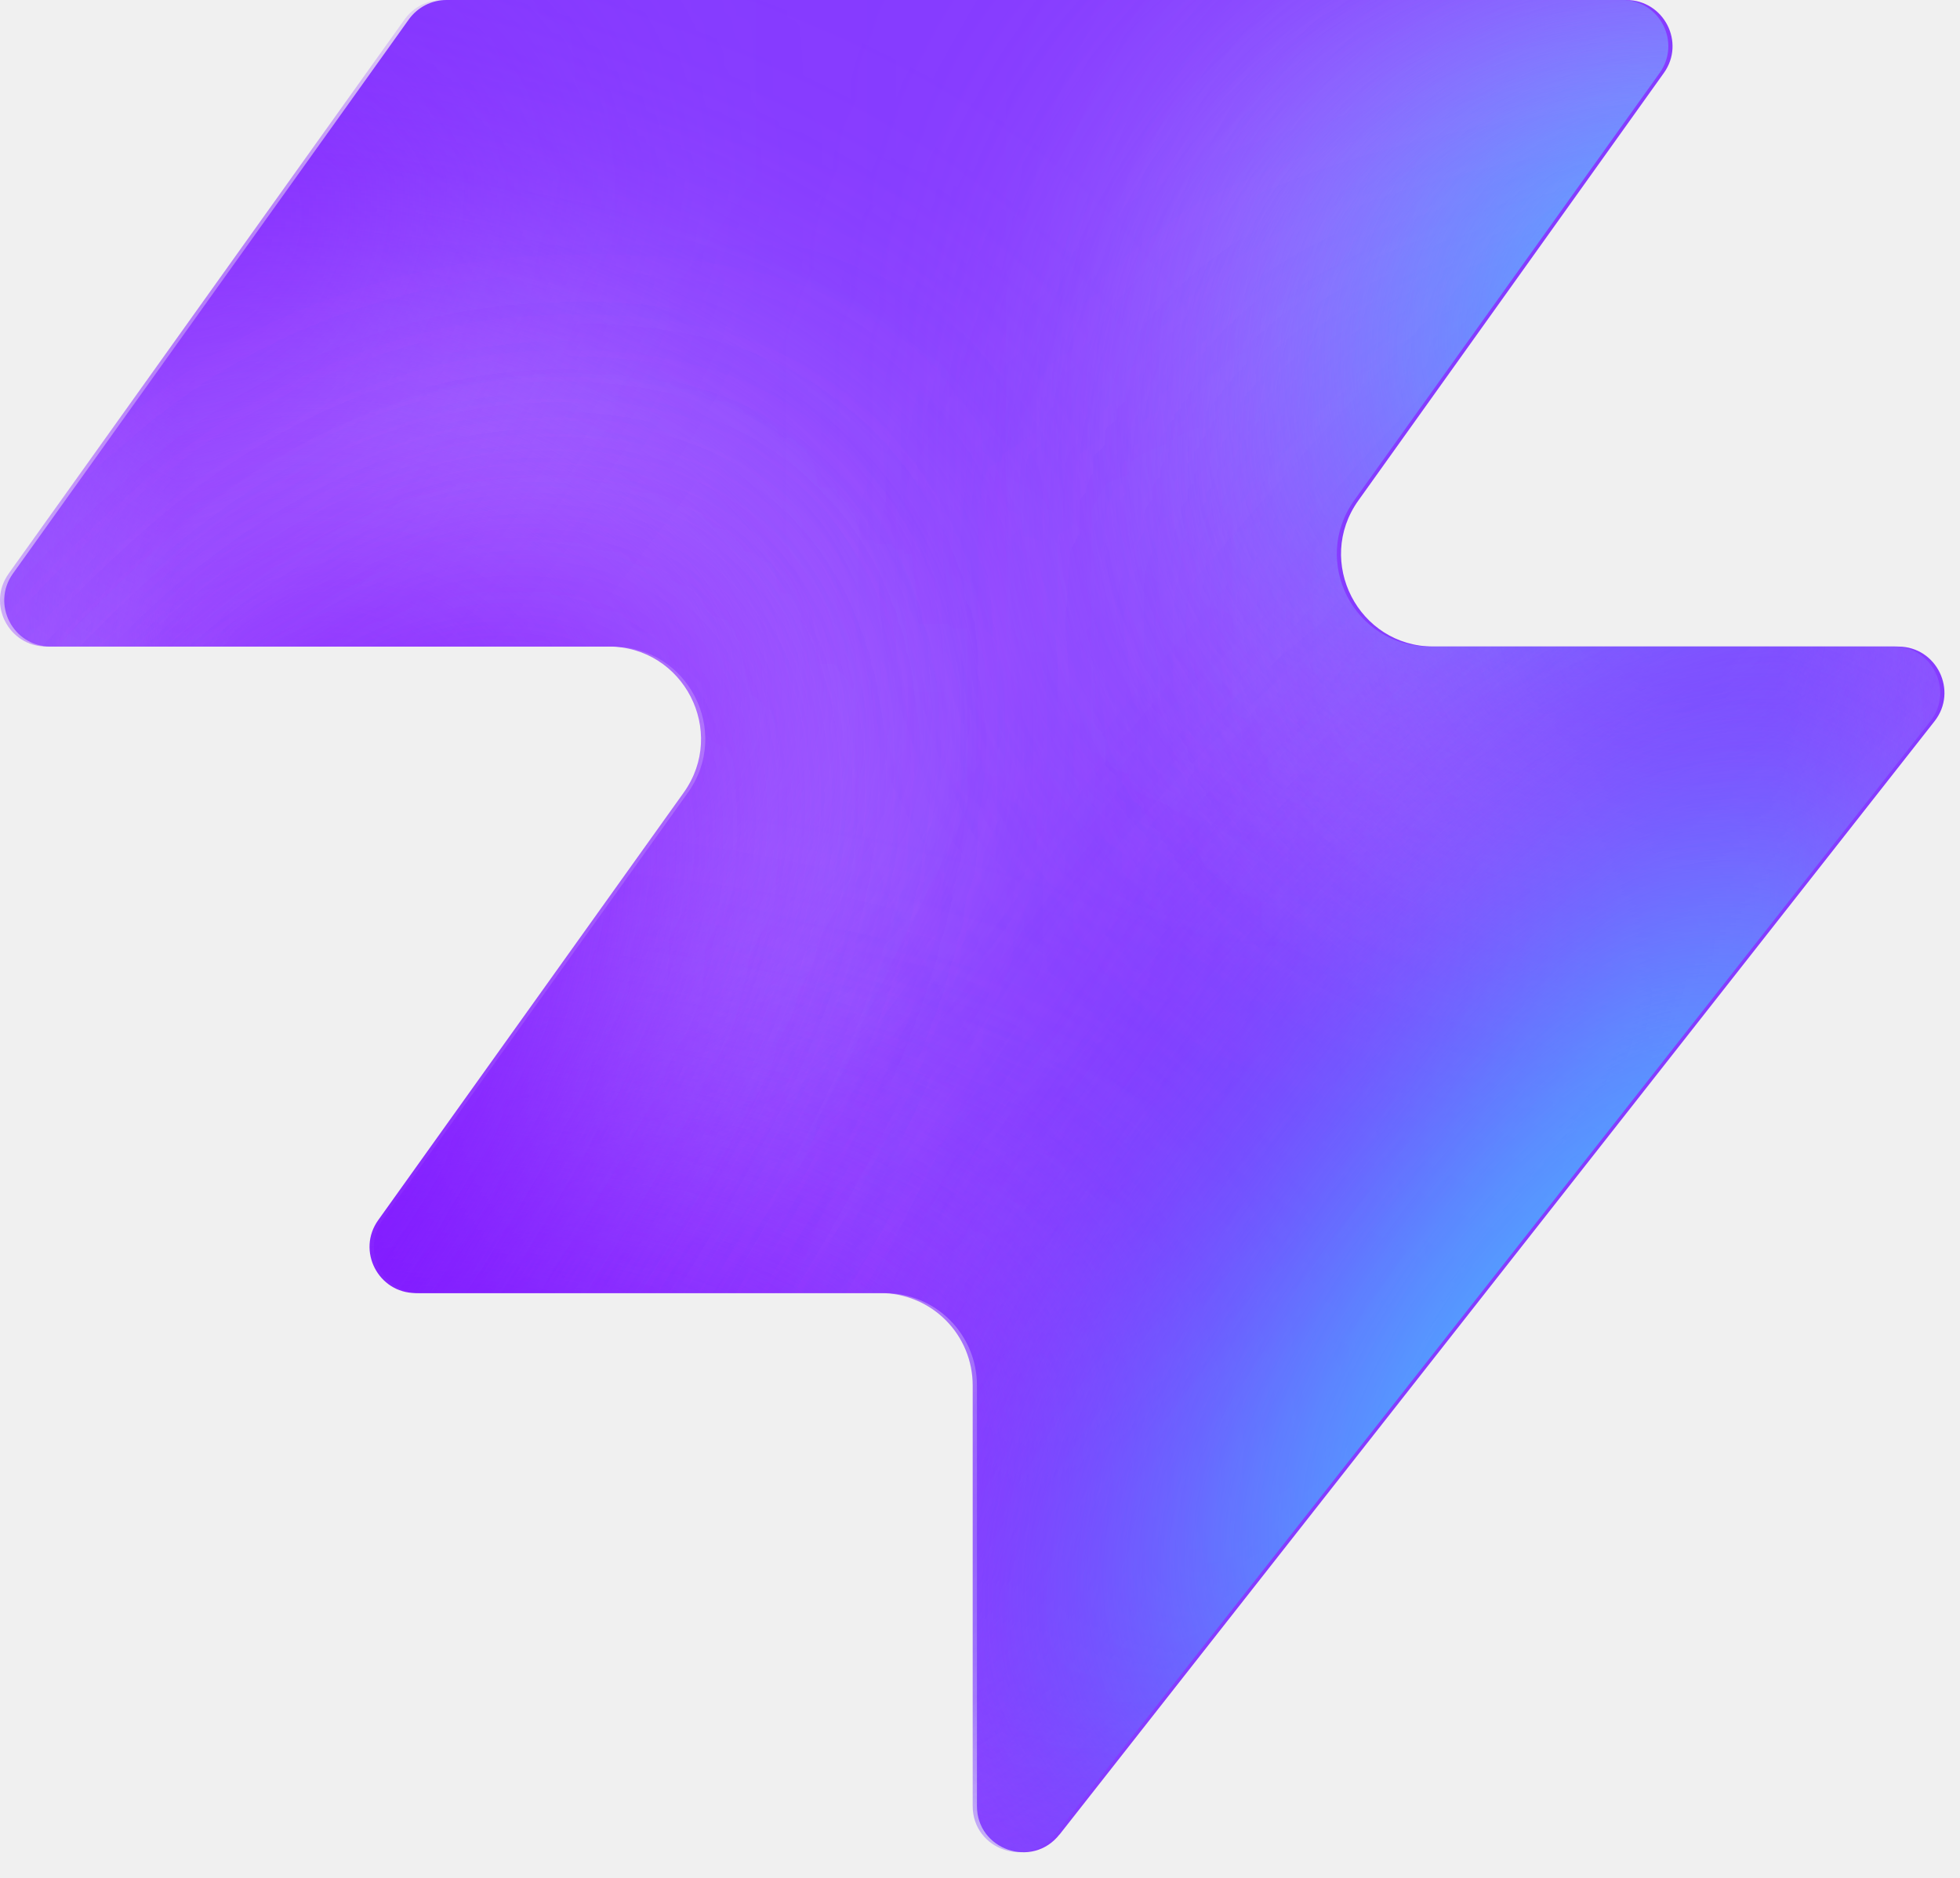
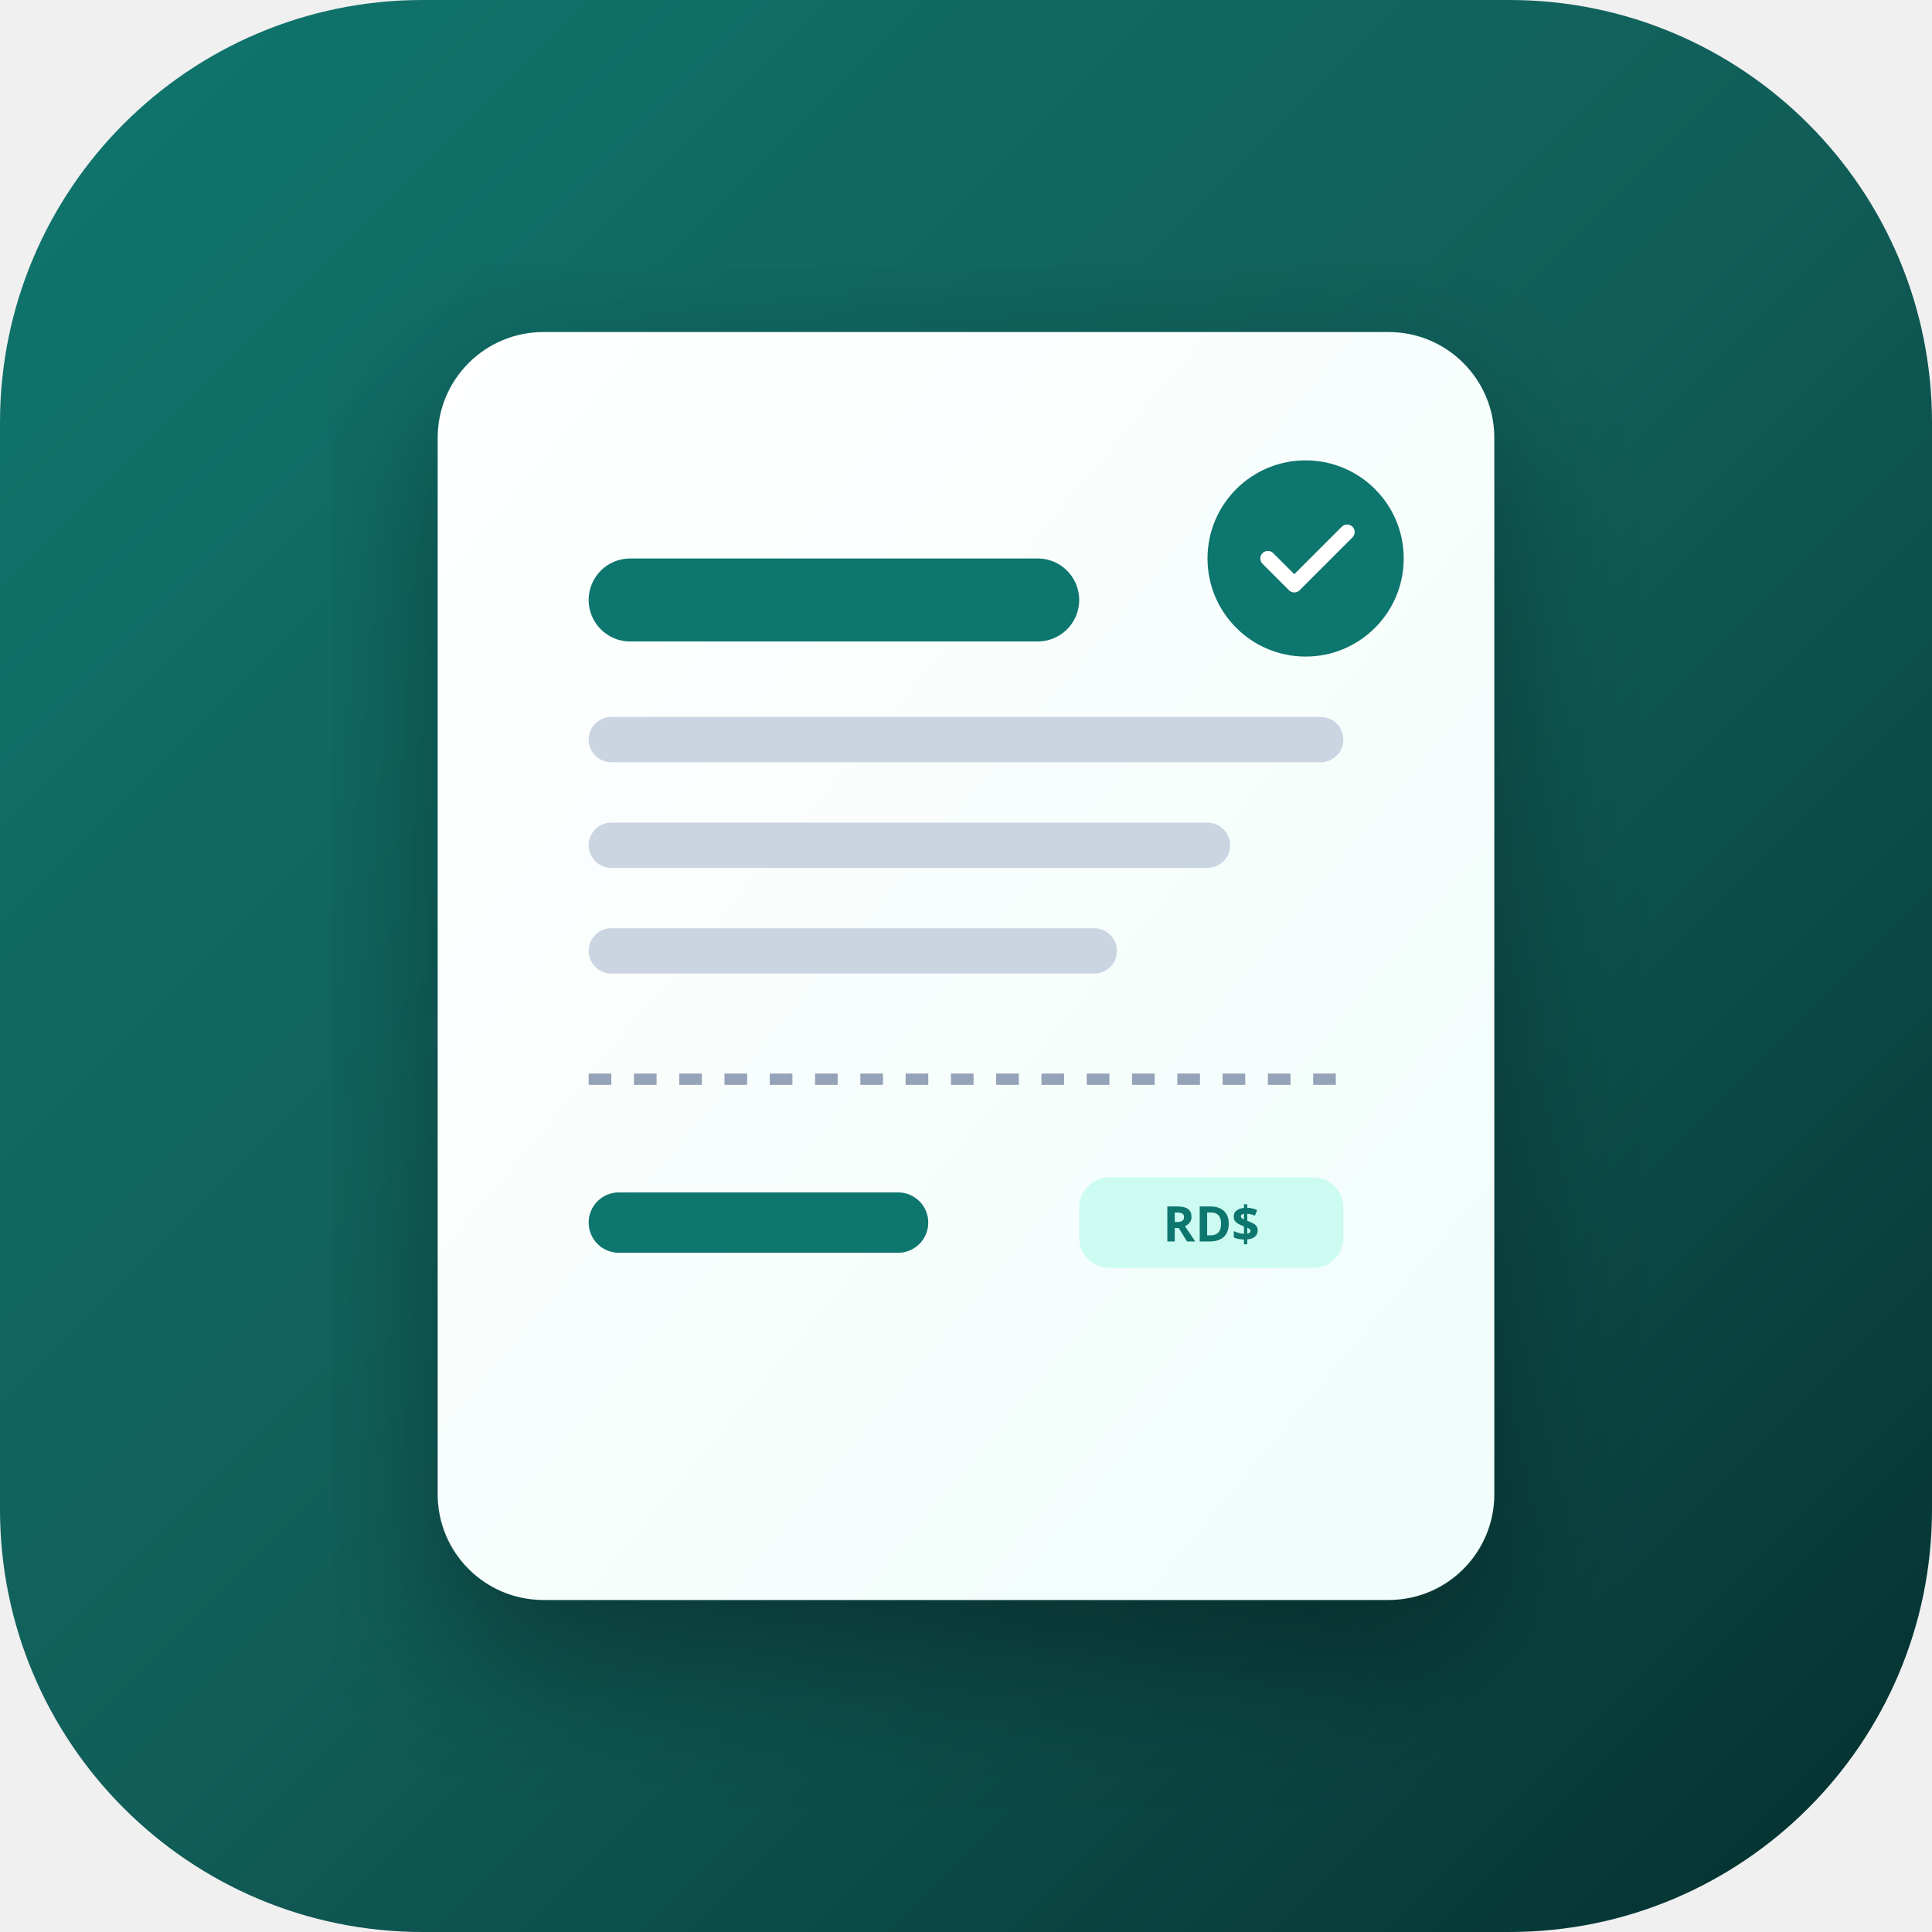
- <svg xmlns="http://www.w3.org/2000/svg" width="48" height="46" fill="none" viewBox="0 0 48 46">
-   <path fill="#863bff" d="M25.946 44.938c-.664.845-2.021.375-2.021-.698V33.937a2.26 2.26 0 0 0-2.262-2.262H10.287c-.92 0-1.456-1.04-.92-1.788l7.48-10.471c1.07-1.497 0-3.578-1.842-3.578H1.237c-.92 0-1.456-1.04-.92-1.788L10.013.474c.214-.297.556-.474.92-.474h28.894c.92 0 1.456 1.04.92 1.788l-7.48 10.471c-1.07 1.498 0 3.579 1.842 3.579h11.377c.943 0 1.473 1.088.89 1.83L25.947 44.94z" style="fill:#863bff;fill:color(display-p3 .525 .23 1);fill-opacity:1" />
-   <mask id="a" width="48" height="46" x="0" y="0" maskUnits="userSpaceOnUse" style="mask-type:alpha">
-     <path fill="#000" d="M25.842 44.938c-.664.844-2.021.375-2.021-.698V33.937a2.26 2.26 0 0 0-2.262-2.262H10.183c-.92 0-1.456-1.04-.92-1.788l7.48-10.471c1.07-1.498 0-3.579-1.842-3.579H1.133c-.92 0-1.456-1.04-.92-1.787L9.91.473c.214-.297.556-.474.92-.474h28.894c.92 0 1.456 1.04.92 1.788l-7.48 10.471c-1.07 1.498 0 3.578 1.842 3.578h11.377c.943 0 1.473 1.088.89 1.832L25.843 44.94z" style="fill:#000;fill-opacity:1" />
-   </mask>
-   <g mask="url(#a)">
-     <g filter="url(#b)">
-       <ellipse cx="5.508" cy="14.704" fill="#ede6ff" rx="5.508" ry="14.704" style="fill:#ede6ff;fill:color(display-p3 .927 .903 1);fill-opacity:1" transform="matrix(.00324 1 1 -.00324 -4.47 31.516)" />
-     </g>
-     <g filter="url(#c)">
-       <ellipse cx="10.399" cy="29.851" fill="#ede6ff" rx="10.399" ry="29.851" style="fill:#ede6ff;fill:color(display-p3 .927 .903 1);fill-opacity:1" transform="matrix(.00324 1 1 -.00324 -39.328 7.883)" />
-     </g>
-     <g filter="url(#d)">
-       <ellipse cx="5.508" cy="30.487" fill="#7e14ff" rx="5.508" ry="30.487" style="fill:#7e14ff;fill:color(display-p3 .492 .077 1);fill-opacity:1" transform="rotate(89.814 -25.913 -14.639)scale(1 -1)" />
-     </g>
-     <g filter="url(#e)">
-       <ellipse cx="5.508" cy="30.599" fill="#7e14ff" rx="5.508" ry="30.599" style="fill:#7e14ff;fill:color(display-p3 .492 .077 1);fill-opacity:1" transform="rotate(89.814 -32.644 -3.334)scale(1 -1)" />
-     </g>
-     <g filter="url(#f)">
-       <ellipse cx="5.508" cy="30.599" fill="#7e14ff" rx="5.508" ry="30.599" style="fill:#7e14ff;fill:color(display-p3 .492 .077 1);fill-opacity:1" transform="matrix(.00324 1 1 -.00324 -34.34 30.47)" />
-     </g>
-     <g filter="url(#g)">
-       <ellipse cx="14.072" cy="22.078" fill="#ede6ff" rx="14.072" ry="22.078" style="fill:#ede6ff;fill:color(display-p3 .927 .903 1);fill-opacity:1" transform="rotate(93.35 24.506 48.493)scale(-1 1)" />
-     </g>
-     <g filter="url(#h)">
-       <ellipse cx="3.47" cy="21.501" fill="#7e14ff" rx="3.47" ry="21.501" style="fill:#7e14ff;fill:color(display-p3 .492 .077 1);fill-opacity:1" transform="rotate(89.009 28.708 47.59)scale(-1 1)" />
-     </g>
-     <g filter="url(#i)">
-       <ellipse cx="3.47" cy="21.501" fill="#7e14ff" rx="3.47" ry="21.501" style="fill:#7e14ff;fill:color(display-p3 .492 .077 1);fill-opacity:1" transform="rotate(89.009 28.708 47.59)scale(-1 1)" />
-     </g>
-     <g filter="url(#j)">
-       <ellipse cx=".387" cy="8.972" fill="#7e14ff" rx="4.407" ry="29.108" style="fill:#7e14ff;fill:color(display-p3 .492 .077 1);fill-opacity:1" transform="rotate(39.51 .387 8.972)" />
-     </g>
-     <g filter="url(#k)">
-       <ellipse cx="47.523" cy="-6.092" fill="#7e14ff" rx="4.407" ry="29.108" style="fill:#7e14ff;fill:color(display-p3 .492 .077 1);fill-opacity:1" transform="rotate(37.892 47.523 -6.092)" />
-     </g>
-     <g filter="url(#l)">
-       <ellipse cx="41.412" cy="6.333" fill="#47bfff" rx="5.971" ry="9.665" style="fill:#47bfff;fill:color(display-p3 .28 .748 1);fill-opacity:1" transform="rotate(37.892 41.412 6.333)" />
-     </g>
-     <g filter="url(#m)">
-       <ellipse cx="-1.879" cy="38.332" fill="#7e14ff" rx="4.407" ry="29.108" style="fill:#7e14ff;fill:color(display-p3 .492 .077 1);fill-opacity:1" transform="rotate(37.892 -1.88 38.332)" />
-     </g>
-     <g filter="url(#n)">
-       <ellipse cx="-1.879" cy="38.332" fill="#7e14ff" rx="4.407" ry="29.108" style="fill:#7e14ff;fill:color(display-p3 .492 .077 1);fill-opacity:1" transform="rotate(37.892 -1.88 38.332)" />
-     </g>
-     <g filter="url(#o)">
-       <ellipse cx="35.651" cy="29.907" fill="#7e14ff" rx="4.407" ry="29.108" style="fill:#7e14ff;fill:color(display-p3 .492 .077 1);fill-opacity:1" transform="rotate(37.892 35.651 29.907)" />
-     </g>
-     <g filter="url(#p)">
-       <ellipse cx="38.418" cy="32.4" fill="#47bfff" rx="5.971" ry="15.297" style="fill:#47bfff;fill:color(display-p3 .28 .748 1);fill-opacity:1" transform="rotate(37.892 38.418 32.4)" />
-     </g>
-   </g>
+ <svg xmlns="http://www.w3.org/2000/svg" viewBox="0 0 512 512" width="512" height="512">
  <defs>
-     <filter id="b" width="60.045" height="41.654" x="-19.77" y="16.149" color-interpolation-filters="sRGB" filterUnits="userSpaceOnUse">
-       <feFlood flood-opacity="0" result="BackgroundImageFix" />
-       <feBlend in="SourceGraphic" in2="BackgroundImageFix" result="shape" />
-       <feGaussianBlur result="effect1_foregroundBlur_2002_17158" stdDeviation="7.659" />
-     </filter>
-     <filter id="c" width="90.34" height="51.437" x="-54.613" y="-7.533" color-interpolation-filters="sRGB" filterUnits="userSpaceOnUse">
-       <feFlood flood-opacity="0" result="BackgroundImageFix" />
-       <feBlend in="SourceGraphic" in2="BackgroundImageFix" result="shape" />
-       <feGaussianBlur result="effect1_foregroundBlur_2002_17158" stdDeviation="7.659" />
-     </filter>
-     <filter id="d" width="79.355" height="29.4" x="-49.64" y="2.03" color-interpolation-filters="sRGB" filterUnits="userSpaceOnUse">
-       <feFlood flood-opacity="0" result="BackgroundImageFix" />
-       <feBlend in="SourceGraphic" in2="BackgroundImageFix" result="shape" />
-       <feGaussianBlur result="effect1_foregroundBlur_2002_17158" stdDeviation="4.596" />
-     </filter>
-     <filter id="e" width="79.579" height="29.4" x="-45.045" y="20.029" color-interpolation-filters="sRGB" filterUnits="userSpaceOnUse">
-       <feFlood flood-opacity="0" result="BackgroundImageFix" />
-       <feBlend in="SourceGraphic" in2="BackgroundImageFix" result="shape" />
-       <feGaussianBlur result="effect1_foregroundBlur_2002_17158" stdDeviation="4.596" />
-     </filter>
-     <filter id="f" width="79.579" height="29.4" x="-43.513" y="21.178" color-interpolation-filters="sRGB" filterUnits="userSpaceOnUse">
-       <feFlood flood-opacity="0" result="BackgroundImageFix" />
-       <feBlend in="SourceGraphic" in2="BackgroundImageFix" result="shape" />
-       <feGaussianBlur result="effect1_foregroundBlur_2002_17158" stdDeviation="4.596" />
-     </filter>
-     <filter id="g" width="74.749" height="58.852" x="15.756" y="-17.901" color-interpolation-filters="sRGB" filterUnits="userSpaceOnUse">
-       <feFlood flood-opacity="0" result="BackgroundImageFix" />
-       <feBlend in="SourceGraphic" in2="BackgroundImageFix" result="shape" />
-       <feGaussianBlur result="effect1_foregroundBlur_2002_17158" stdDeviation="7.659" />
-     </filter>
-     <filter id="h" width="61.377" height="25.362" x="23.548" y="2.284" color-interpolation-filters="sRGB" filterUnits="userSpaceOnUse">
-       <feFlood flood-opacity="0" result="BackgroundImageFix" />
-       <feBlend in="SourceGraphic" in2="BackgroundImageFix" result="shape" />
-       <feGaussianBlur result="effect1_foregroundBlur_2002_17158" stdDeviation="4.596" />
-     </filter>
-     <filter id="i" width="61.377" height="25.362" x="23.548" y="2.284" color-interpolation-filters="sRGB" filterUnits="userSpaceOnUse">
-       <feFlood flood-opacity="0" result="BackgroundImageFix" />
-       <feBlend in="SourceGraphic" in2="BackgroundImageFix" result="shape" />
-       <feGaussianBlur result="effect1_foregroundBlur_2002_17158" stdDeviation="4.596" />
-     </filter>
-     <filter id="j" width="56.045" height="63.649" x="-27.636" y="-22.853" color-interpolation-filters="sRGB" filterUnits="userSpaceOnUse">
-       <feFlood flood-opacity="0" result="BackgroundImageFix" />
-       <feBlend in="SourceGraphic" in2="BackgroundImageFix" result="shape" />
-       <feGaussianBlur result="effect1_foregroundBlur_2002_17158" stdDeviation="4.596" />
-     </filter>
-     <filter id="k" width="54.814" height="64.646" x="20.116" y="-38.415" color-interpolation-filters="sRGB" filterUnits="userSpaceOnUse">
-       <feFlood flood-opacity="0" result="BackgroundImageFix" />
-       <feBlend in="SourceGraphic" in2="BackgroundImageFix" result="shape" />
-       <feGaussianBlur result="effect1_foregroundBlur_2002_17158" stdDeviation="4.596" />
-     </filter>
-     <filter id="l" width="33.541" height="35.313" x="24.641" y="-11.323" color-interpolation-filters="sRGB" filterUnits="userSpaceOnUse">
-       <feFlood flood-opacity="0" result="BackgroundImageFix" />
-       <feBlend in="SourceGraphic" in2="BackgroundImageFix" result="shape" />
-       <feGaussianBlur result="effect1_foregroundBlur_2002_17158" stdDeviation="4.596" />
-     </filter>
-     <filter id="m" width="54.814" height="64.646" x="-29.286" y="6.009" color-interpolation-filters="sRGB" filterUnits="userSpaceOnUse">
-       <feFlood flood-opacity="0" result="BackgroundImageFix" />
-       <feBlend in="SourceGraphic" in2="BackgroundImageFix" result="shape" />
-       <feGaussianBlur result="effect1_foregroundBlur_2002_17158" stdDeviation="4.596" />
-     </filter>
-     <filter id="n" width="54.814" height="64.646" x="-29.286" y="6.009" color-interpolation-filters="sRGB" filterUnits="userSpaceOnUse">
-       <feFlood flood-opacity="0" result="BackgroundImageFix" />
-       <feBlend in="SourceGraphic" in2="BackgroundImageFix" result="shape" />
-       <feGaussianBlur result="effect1_foregroundBlur_2002_17158" stdDeviation="4.596" />
-     </filter>
-     <filter id="o" width="54.814" height="64.646" x="8.244" y="-2.416" color-interpolation-filters="sRGB" filterUnits="userSpaceOnUse">
-       <feFlood flood-opacity="0" result="BackgroundImageFix" />
-       <feBlend in="SourceGraphic" in2="BackgroundImageFix" result="shape" />
-       <feGaussianBlur result="effect1_foregroundBlur_2002_17158" stdDeviation="4.596" />
-     </filter>
-     <filter id="p" width="39.409" height="43.623" x="18.713" y="10.588" color-interpolation-filters="sRGB" filterUnits="userSpaceOnUse">
-       <feFlood flood-opacity="0" result="BackgroundImageFix" />
-       <feBlend in="SourceGraphic" in2="BackgroundImageFix" result="shape" />
-       <feGaussianBlur result="effect1_foregroundBlur_2002_17158" stdDeviation="4.596" />
+     <linearGradient id="bg" x1="0%" y1="0%" x2="100%" y2="100%">
+       <stop offset="0%" stop-color="#0f766e" />
+       <stop offset="50%" stop-color="#115e59" />
+       <stop offset="100%" stop-color="#042f2e" />
+     </linearGradient>
+     <linearGradient id="card" x1="0%" y1="0%" x2="100%" y2="100%">
+       <stop offset="0%" stop-color="#ffffff" />
+       <stop offset="100%" stop-color="#f0fdfa" />
+     </linearGradient>
+     <filter id="shadow" x="-10%" y="-10%" width="130%" height="130%">
+       <feDropShadow dx="0" dy="16" stdDeviation="20" flood-color="#000000" flood-opacity="0.35" />
    </filter>
  </defs>
+   <rect width="512" height="512" rx="112" fill="url(#bg)" />
+   <g filter="url(#shadow)">
+     <rect x="116" y="88" width="280" height="336" rx="28" fill="url(#card)" />
+     <rect x="156" y="148" width="130" height="22" rx="11" fill="#0f766e" />
+     <rect x="156" y="190" width="200" height="12" rx="6" fill="#cbd5e1" />
+     <rect x="156" y="218" width="170" height="12" rx="6" fill="#cbd5e1" />
+     <rect x="156" y="246" width="140" height="12" rx="6" fill="#cbd5e1" />
+     <line x1="156" y1="286" x2="356" y2="286" stroke="#94a3b8" stroke-width="3" stroke-dasharray="6 6" />
+     <rect x="156" y="316" width="90" height="16" rx="8" fill="#0f766e" />
+     <rect x="286" y="312" width="70" height="24" rx="8" fill="#ccfbf1" />
+     <text x="321" y="329" font-family="sans-serif" font-size="13" font-weight="bold" fill="#0f766e" text-anchor="middle">RD$</text>
+     <circle cx="346" cy="148" r="26" fill="#0f766e" />
+     <path d="M336 148 l7 7 l14 -14" fill="none" stroke="#ffffff" stroke-width="4" stroke-linecap="round" stroke-linejoin="round" />
+   </g>
</svg>
